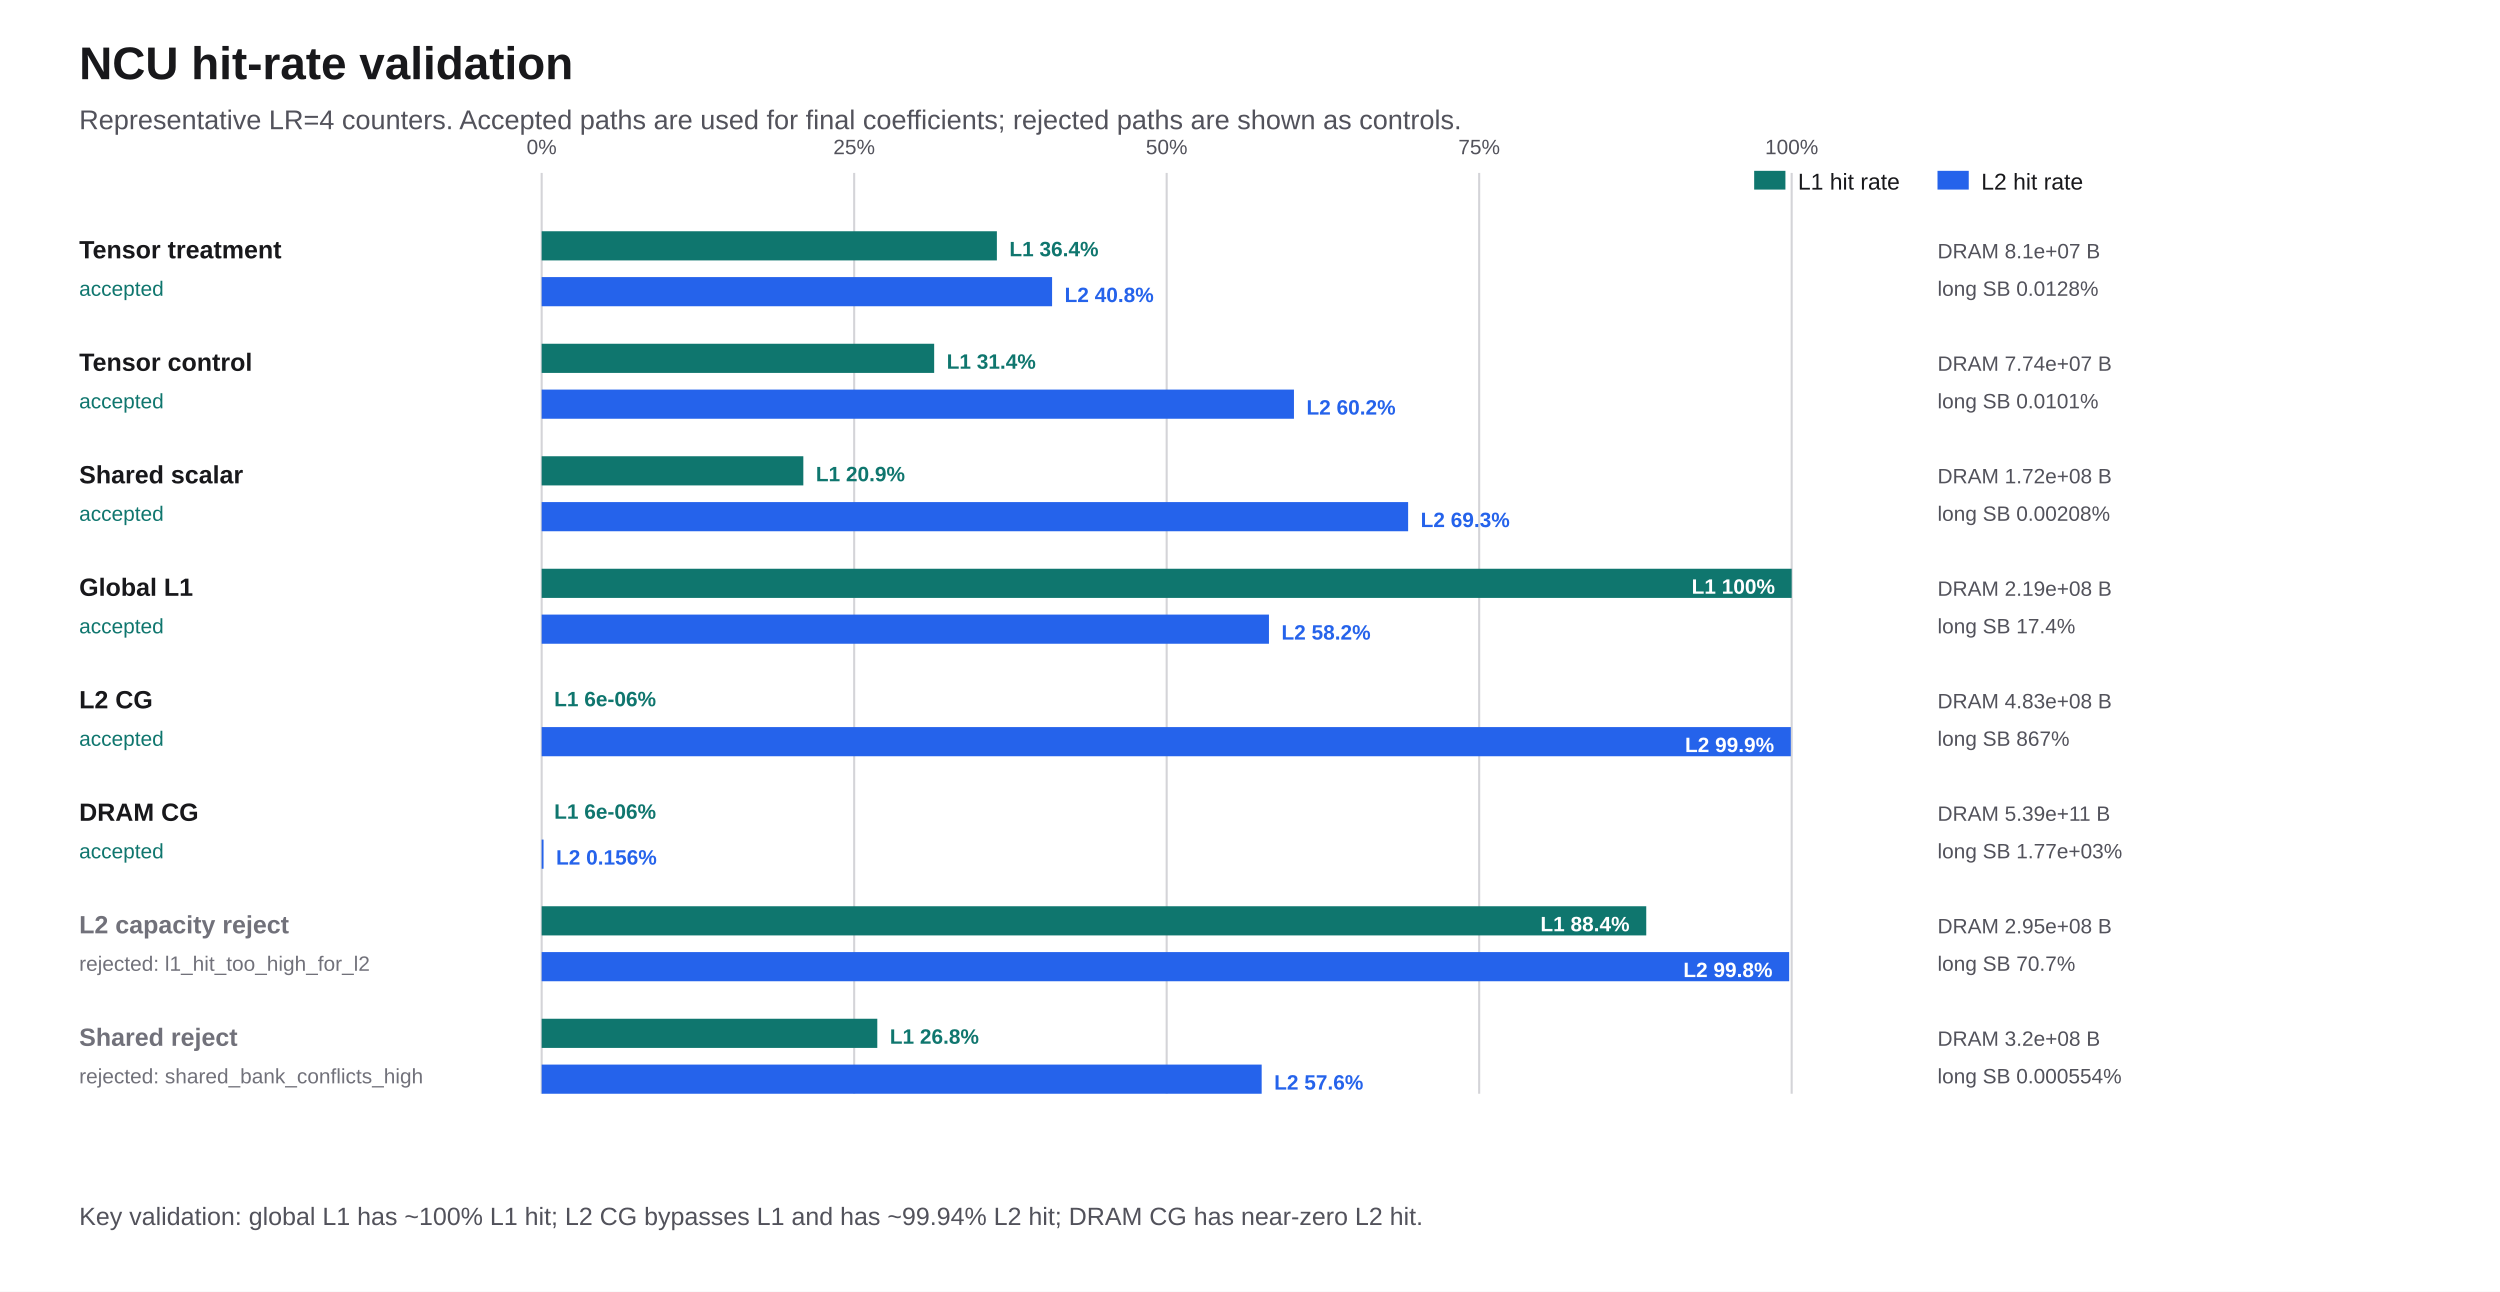
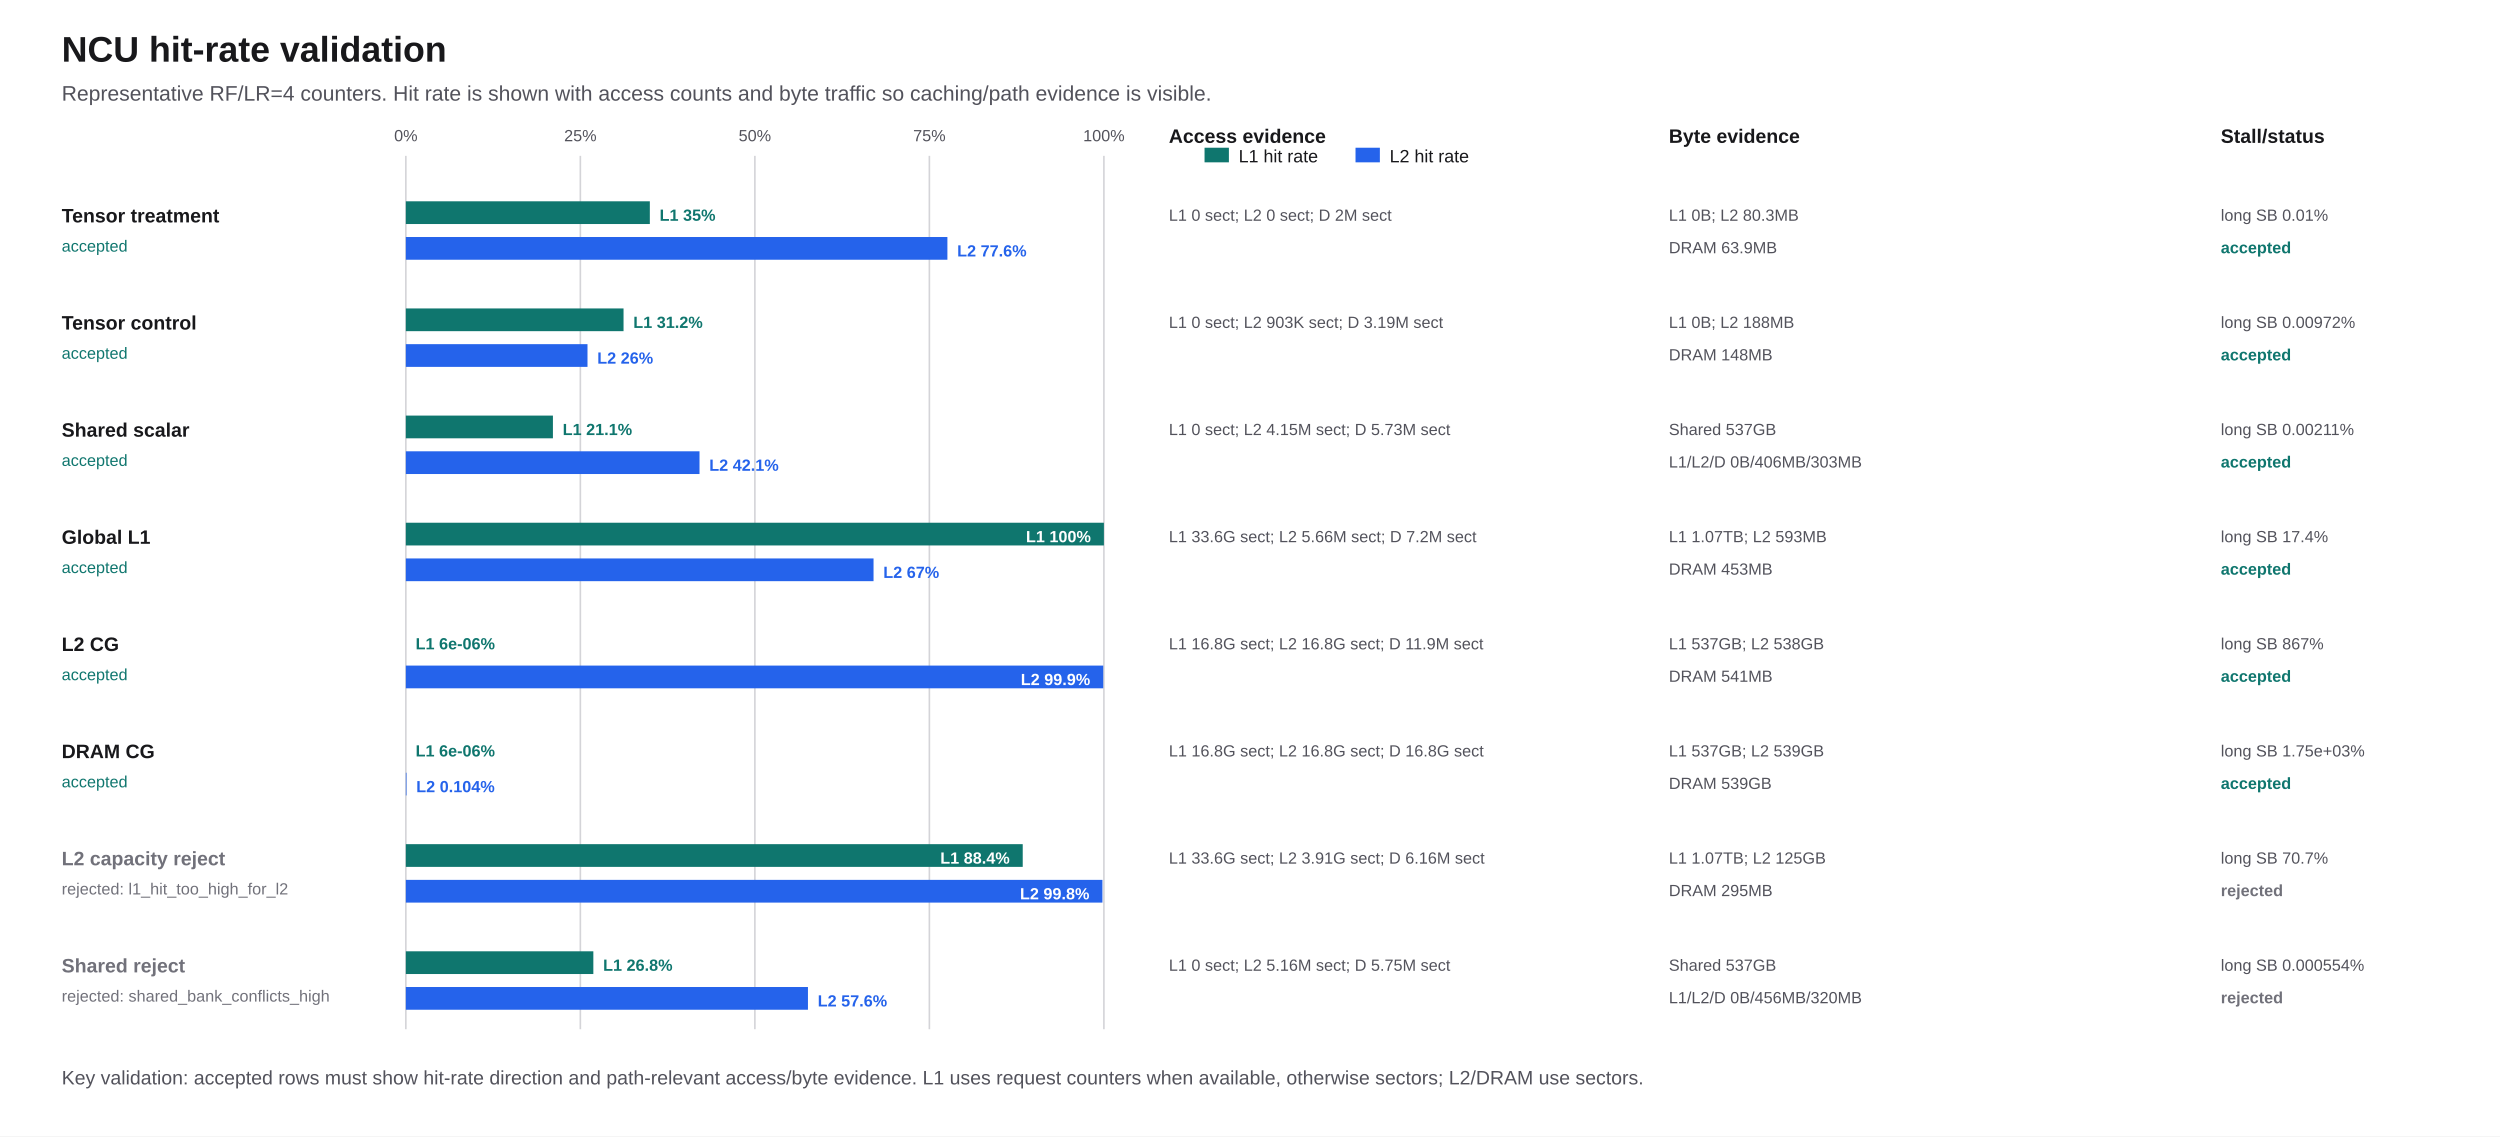
- <svg xmlns="http://www.w3.org/2000/svg" width="1200" height="620" viewBox="0 0 1200 620">
+ <svg xmlns="http://www.w3.org/2000/svg" width="1540" height="700" viewBox="0 0 1540 700">
  <rect width="100%" height="100%" fill="#FFFFFF" />
  <text x="38.0" y="38.0" font-family="Arial, sans-serif" font-size="22" font-weight="700" fill="#18181B" text-anchor="start">NCU hit-rate validation</text>
-   <text x="38.0" y="62.0" font-family="Arial, sans-serif" font-size="13" font-weight="400" fill="#52525B" text-anchor="start">Representative LR=4 counters. Accepted paths are used for final coefficients; rejected paths are shown as controls.</text>
-   <line x1="260.0" y1="83.0" x2="260.0" y2="525.0" stroke="#D4D4D8" stroke-width="1.0" />
-   <text x="260.0" y="74.0" font-family="Arial, sans-serif" font-size="10" font-weight="400" fill="#52525B" text-anchor="middle">0%</text>
-   <line x1="410.0" y1="83.0" x2="410.0" y2="525.0" stroke="#D4D4D8" stroke-width="1.0" />
-   <text x="410.0" y="74.0" font-family="Arial, sans-serif" font-size="10" font-weight="400" fill="#52525B" text-anchor="middle">25%</text>
-   <line x1="560.0" y1="83.0" x2="560.0" y2="525.0" stroke="#D4D4D8" stroke-width="1.0" />
-   <text x="560.0" y="74.0" font-family="Arial, sans-serif" font-size="10" font-weight="400" fill="#52525B" text-anchor="middle">50%</text>
-   <line x1="710.0" y1="83.0" x2="710.0" y2="525.0" stroke="#D4D4D8" stroke-width="1.0" />
-   <text x="710.0" y="74.0" font-family="Arial, sans-serif" font-size="10" font-weight="400" fill="#52525B" text-anchor="middle">75%</text>
-   <line x1="860.0" y1="83.0" x2="860.0" y2="525.0" stroke="#D4D4D8" stroke-width="1.0" />
-   <text x="860.0" y="74.0" font-family="Arial, sans-serif" font-size="10" font-weight="400" fill="#52525B" text-anchor="middle">100%</text>
-   <text x="38.0" y="124.0" font-family="Arial, sans-serif" font-size="12" font-weight="700" fill="#18181B" text-anchor="start">Tensor treatment</text>
-   <text x="38.0" y="142.0" font-family="Arial, sans-serif" font-size="10" font-weight="400" fill="#0F766E" text-anchor="start">accepted</text>
-   <rect x="260.0" y="111.0" width="218.5" height="14.0" fill="#0F766E" />
-   <rect x="260.0" y="133.0" width="245.0" height="14.0" fill="#2563EB" />
-   <text x="484.5" y="123.0" font-family="Arial, sans-serif" font-size="10" font-weight="700" fill="#0F766E" text-anchor="start">L1 36.4%</text>
-   <text x="511.0" y="145.0" font-family="Arial, sans-serif" font-size="10" font-weight="700" fill="#2563EB" text-anchor="start">L2 40.8%</text>
-   <text x="930.0" y="124.0" font-family="Arial, sans-serif" font-size="10" font-weight="400" fill="#52525B" text-anchor="start">DRAM 8.1e+07 B</text>
-   <text x="930.0" y="142.0" font-family="Arial, sans-serif" font-size="10" font-weight="400" fill="#52525B" text-anchor="start">long SB 0.0128%</text>
-   <text x="38.0" y="178.0" font-family="Arial, sans-serif" font-size="12" font-weight="700" fill="#18181B" text-anchor="start">Tensor control</text>
-   <text x="38.0" y="196.0" font-family="Arial, sans-serif" font-size="10" font-weight="400" fill="#0F766E" text-anchor="start">accepted</text>
-   <rect x="260.0" y="165.0" width="188.4" height="14.0" fill="#0F766E" />
-   <rect x="260.0" y="187.0" width="361.1" height="14.0" fill="#2563EB" />
-   <text x="454.4" y="177.0" font-family="Arial, sans-serif" font-size="10" font-weight="700" fill="#0F766E" text-anchor="start">L1 31.4%</text>
-   <text x="627.1" y="199.0" font-family="Arial, sans-serif" font-size="10" font-weight="700" fill="#2563EB" text-anchor="start">L2 60.2%</text>
-   <text x="930.0" y="178.0" font-family="Arial, sans-serif" font-size="10" font-weight="400" fill="#52525B" text-anchor="start">DRAM 7.74e+07 B</text>
-   <text x="930.0" y="196.0" font-family="Arial, sans-serif" font-size="10" font-weight="400" fill="#52525B" text-anchor="start">long SB 0.0101%</text>
-   <text x="38.0" y="232.0" font-family="Arial, sans-serif" font-size="12" font-weight="700" fill="#18181B" text-anchor="start">Shared scalar</text>
-   <text x="38.0" y="250.0" font-family="Arial, sans-serif" font-size="10" font-weight="400" fill="#0F766E" text-anchor="start">accepted</text>
-   <rect x="260.0" y="219.0" width="125.6" height="14.0" fill="#0F766E" />
-   <rect x="260.0" y="241.0" width="415.9" height="14.0" fill="#2563EB" />
-   <text x="391.6" y="231.0" font-family="Arial, sans-serif" font-size="10" font-weight="700" fill="#0F766E" text-anchor="start">L1 20.9%</text>
-   <text x="681.9" y="253.0" font-family="Arial, sans-serif" font-size="10" font-weight="700" fill="#2563EB" text-anchor="start">L2 69.3%</text>
-   <text x="930.0" y="232.0" font-family="Arial, sans-serif" font-size="10" font-weight="400" fill="#52525B" text-anchor="start">DRAM 1.72e+08 B</text>
-   <text x="930.0" y="250.0" font-family="Arial, sans-serif" font-size="10" font-weight="400" fill="#52525B" text-anchor="start">long SB 0.00208%</text>
-   <text x="38.0" y="286.0" font-family="Arial, sans-serif" font-size="12" font-weight="700" fill="#18181B" text-anchor="start">Global L1</text>
-   <text x="38.0" y="304.0" font-family="Arial, sans-serif" font-size="10" font-weight="400" fill="#0F766E" text-anchor="start">accepted</text>
-   <rect x="260.0" y="273.0" width="600.0" height="14.0" fill="#0F766E" />
-   <rect x="260.0" y="295.0" width="349.1" height="14.0" fill="#2563EB" />
-   <text x="852.0" y="285.0" font-family="Arial, sans-serif" font-size="10" font-weight="700" fill="#FFFFFF" text-anchor="end">L1 100%</text>
-   <text x="615.1" y="307.0" font-family="Arial, sans-serif" font-size="10" font-weight="700" fill="#2563EB" text-anchor="start">L2 58.2%</text>
-   <text x="930.0" y="286.0" font-family="Arial, sans-serif" font-size="10" font-weight="400" fill="#52525B" text-anchor="start">DRAM 2.19e+08 B</text>
-   <text x="930.0" y="304.0" font-family="Arial, sans-serif" font-size="10" font-weight="400" fill="#52525B" text-anchor="start">long SB 17.4%</text>
-   <text x="38.0" y="340.0" font-family="Arial, sans-serif" font-size="12" font-weight="700" fill="#18181B" text-anchor="start">L2 CG</text>
-   <text x="38.0" y="358.0" font-family="Arial, sans-serif" font-size="10" font-weight="400" fill="#0F766E" text-anchor="start">accepted</text>
-   <rect x="260.0" y="327.0" width="0.0" height="14.0" fill="#0F766E" />
-   <rect x="260.0" y="349.0" width="599.6" height="14.0" fill="#2563EB" />
-   <text x="266.0" y="339.0" font-family="Arial, sans-serif" font-size="10" font-weight="700" fill="#0F766E" text-anchor="start">L1 6e-06%</text>
-   <text x="851.6" y="361.0" font-family="Arial, sans-serif" font-size="10" font-weight="700" fill="#FFFFFF" text-anchor="end">L2 99.9%</text>
-   <text x="930.0" y="340.0" font-family="Arial, sans-serif" font-size="10" font-weight="400" fill="#52525B" text-anchor="start">DRAM 4.83e+08 B</text>
-   <text x="930.0" y="358.0" font-family="Arial, sans-serif" font-size="10" font-weight="400" fill="#52525B" text-anchor="start">long SB 867%</text>
-   <text x="38.0" y="394.0" font-family="Arial, sans-serif" font-size="12" font-weight="700" fill="#18181B" text-anchor="start">DRAM CG</text>
-   <text x="38.0" y="412.0" font-family="Arial, sans-serif" font-size="10" font-weight="400" fill="#0F766E" text-anchor="start">accepted</text>
-   <rect x="260.0" y="381.0" width="0.0" height="14.0" fill="#0F766E" />
-   <rect x="260.0" y="403.0" width="0.9" height="14.0" fill="#2563EB" />
-   <text x="266.0" y="393.0" font-family="Arial, sans-serif" font-size="10" font-weight="700" fill="#0F766E" text-anchor="start">L1 6e-06%</text>
-   <text x="266.9" y="415.0" font-family="Arial, sans-serif" font-size="10" font-weight="700" fill="#2563EB" text-anchor="start">L2 0.156%</text>
-   <text x="930.0" y="394.0" font-family="Arial, sans-serif" font-size="10" font-weight="400" fill="#52525B" text-anchor="start">DRAM 5.39e+11 B</text>
-   <text x="930.0" y="412.0" font-family="Arial, sans-serif" font-size="10" font-weight="400" fill="#52525B" text-anchor="start">long SB 1.77e+03%</text>
-   <text x="38.0" y="448.0" font-family="Arial, sans-serif" font-size="12" font-weight="700" fill="#71717A" text-anchor="start">L2 capacity reject</text>
-   <text x="38.0" y="466.0" font-family="Arial, sans-serif" font-size="10" font-weight="400" fill="#71717A" text-anchor="start">rejected: l1_hit_too_high_for_l2</text>
-   <rect x="260.0" y="435.0" width="530.2" height="14.0" fill="#0F766E" />
-   <rect x="260.0" y="457.0" width="598.8" height="14.0" fill="#2563EB" />
-   <text x="782.2" y="447.0" font-family="Arial, sans-serif" font-size="10" font-weight="700" fill="#FFFFFF" text-anchor="end">L1 88.4%</text>
-   <text x="850.8" y="469.0" font-family="Arial, sans-serif" font-size="10" font-weight="700" fill="#FFFFFF" text-anchor="end">L2 99.8%</text>
-   <text x="930.0" y="448.0" font-family="Arial, sans-serif" font-size="10" font-weight="400" fill="#52525B" text-anchor="start">DRAM 2.95e+08 B</text>
-   <text x="930.0" y="466.0" font-family="Arial, sans-serif" font-size="10" font-weight="400" fill="#52525B" text-anchor="start">long SB 70.7%</text>
-   <text x="38.0" y="502.0" font-family="Arial, sans-serif" font-size="12" font-weight="700" fill="#71717A" text-anchor="start">Shared reject</text>
-   <text x="38.0" y="520.0" font-family="Arial, sans-serif" font-size="10" font-weight="400" fill="#71717A" text-anchor="start">rejected: shared_bank_conflicts_high</text>
-   <rect x="260.0" y="489.0" width="161.1" height="14.0" fill="#0F766E" />
-   <rect x="260.0" y="511.0" width="345.6" height="14.0" fill="#2563EB" />
-   <text x="427.1" y="501.0" font-family="Arial, sans-serif" font-size="10" font-weight="700" fill="#0F766E" text-anchor="start">L1 26.8%</text>
-   <text x="611.6" y="523.0" font-family="Arial, sans-serif" font-size="10" font-weight="700" fill="#2563EB" text-anchor="start">L2 57.6%</text>
-   <text x="930.0" y="502.0" font-family="Arial, sans-serif" font-size="10" font-weight="400" fill="#52525B" text-anchor="start">DRAM 3.2e+08 B</text>
-   <text x="930.0" y="520.0" font-family="Arial, sans-serif" font-size="10" font-weight="400" fill="#52525B" text-anchor="start">long SB 0.000554%</text>
-   <rect x="842.0" y="82.0" width="15.0" height="9.0" fill="#0F766E" />
-   <text x="863.0" y="91.0" font-family="Arial, sans-serif" font-size="11" font-weight="400" fill="#18181B" text-anchor="start">L1 hit rate</text>
-   <rect x="930.0" y="82.0" width="15.0" height="9.0" fill="#2563EB" />
-   <text x="951.0" y="91.0" font-family="Arial, sans-serif" font-size="11" font-weight="400" fill="#18181B" text-anchor="start">L2 hit rate</text>
-   <text x="38.0" y="588.0" font-family="Arial, sans-serif" font-size="12" font-weight="400" fill="#52525B" text-anchor="start">Key validation: global L1 has ~100% L1 hit; L2 CG bypasses L1 and has ~99.94% L2 hit; DRAM CG has near-zero L2 hit.</text>
+   <text x="38.0" y="62.0" font-family="Arial, sans-serif" font-size="13" font-weight="400" fill="#52525B" text-anchor="start">Representative RF/LR=4 counters. Hit rate is shown with access counts and byte traffic so caching/path evidence is visible.</text>
+   <line x1="250.0" y1="96.0" x2="250.0" y2="634.0" stroke="#D4D4D8" stroke-width="1.0" />
+   <text x="250.0" y="87.0" font-family="Arial, sans-serif" font-size="10" font-weight="400" fill="#52525B" text-anchor="middle">0%</text>
+   <line x1="357.5" y1="96.0" x2="357.5" y2="634.0" stroke="#D4D4D8" stroke-width="1.0" />
+   <text x="357.5" y="87.0" font-family="Arial, sans-serif" font-size="10" font-weight="400" fill="#52525B" text-anchor="middle">25%</text>
+   <line x1="465.0" y1="96.0" x2="465.0" y2="634.0" stroke="#D4D4D8" stroke-width="1.0" />
+   <text x="465.0" y="87.0" font-family="Arial, sans-serif" font-size="10" font-weight="400" fill="#52525B" text-anchor="middle">50%</text>
+   <line x1="572.5" y1="96.0" x2="572.5" y2="634.0" stroke="#D4D4D8" stroke-width="1.0" />
+   <text x="572.5" y="87.0" font-family="Arial, sans-serif" font-size="10" font-weight="400" fill="#52525B" text-anchor="middle">75%</text>
+   <line x1="680.0" y1="96.0" x2="680.0" y2="634.0" stroke="#D4D4D8" stroke-width="1.0" />
+   <text x="680.0" y="87.0" font-family="Arial, sans-serif" font-size="10" font-weight="400" fill="#52525B" text-anchor="middle">100%</text>
+   <text x="720.0" y="88.0" font-family="Arial, sans-serif" font-size="12" font-weight="700" fill="#18181B" text-anchor="start">Access evidence</text>
+   <text x="1028.0" y="88.0" font-family="Arial, sans-serif" font-size="12" font-weight="700" fill="#18181B" text-anchor="start">Byte evidence</text>
+   <text x="1368.0" y="88.0" font-family="Arial, sans-serif" font-size="12" font-weight="700" fill="#18181B" text-anchor="start">Stall/status</text>
+   <text x="38.0" y="137.0" font-family="Arial, sans-serif" font-size="12" font-weight="700" fill="#18181B" text-anchor="start">Tensor treatment</text>
+   <text x="38.0" y="155.0" font-family="Arial, sans-serif" font-size="10" font-weight="400" fill="#0F766E" text-anchor="start">accepted</text>
+   <rect x="250.0" y="124.0" width="150.3" height="14.0" fill="#0F766E" />
+   <rect x="250.0" y="146.0" width="333.6" height="14.0" fill="#2563EB" />
+   <text x="406.3" y="136.0" font-family="Arial, sans-serif" font-size="10" font-weight="700" fill="#0F766E" text-anchor="start">L1 35%</text>
+   <text x="589.6" y="158.0" font-family="Arial, sans-serif" font-size="10" font-weight="700" fill="#2563EB" text-anchor="start">L2 77.6%</text>
+   <text x="720.0" y="136.0" font-family="Arial, sans-serif" font-size="10" font-weight="400" fill="#52525B" text-anchor="start">L1 0 sect; L2 0 sect; D 2M sect</text>
+   <text x="1028.0" y="136.0" font-family="Arial, sans-serif" font-size="10" font-weight="400" fill="#52525B" text-anchor="start">L1 0B; L2 80.3MB</text>
+   <text x="1028.0" y="156.0" font-family="Arial, sans-serif" font-size="10" font-weight="400" fill="#52525B" text-anchor="start">DRAM 63.9MB</text>
+   <text x="1368.0" y="136.0" font-family="Arial, sans-serif" font-size="10" font-weight="400" fill="#52525B" text-anchor="start">long SB 0.01%</text>
+   <text x="1368.0" y="156.0" font-family="Arial, sans-serif" font-size="10" font-weight="700" fill="#0F766E" text-anchor="start">accepted</text>
+   <text x="38.0" y="203.0" font-family="Arial, sans-serif" font-size="12" font-weight="700" fill="#18181B" text-anchor="start">Tensor control</text>
+   <text x="38.0" y="221.0" font-family="Arial, sans-serif" font-size="10" font-weight="400" fill="#0F766E" text-anchor="start">accepted</text>
+   <rect x="250.0" y="190.0" width="134.1" height="14.0" fill="#0F766E" />
+   <rect x="250.0" y="212.0" width="111.9" height="14.0" fill="#2563EB" />
+   <text x="390.1" y="202.0" font-family="Arial, sans-serif" font-size="10" font-weight="700" fill="#0F766E" text-anchor="start">L1 31.2%</text>
+   <text x="367.9" y="224.0" font-family="Arial, sans-serif" font-size="10" font-weight="700" fill="#2563EB" text-anchor="start">L2 26%</text>
+   <text x="720.0" y="202.0" font-family="Arial, sans-serif" font-size="10" font-weight="400" fill="#52525B" text-anchor="start">L1 0 sect; L2 903K sect; D 3.19M sect</text>
+   <text x="1028.0" y="202.0" font-family="Arial, sans-serif" font-size="10" font-weight="400" fill="#52525B" text-anchor="start">L1 0B; L2 188MB</text>
+   <text x="1028.0" y="222.0" font-family="Arial, sans-serif" font-size="10" font-weight="400" fill="#52525B" text-anchor="start">DRAM 148MB</text>
+   <text x="1368.0" y="202.0" font-family="Arial, sans-serif" font-size="10" font-weight="400" fill="#52525B" text-anchor="start">long SB 0.00972%</text>
+   <text x="1368.0" y="222.0" font-family="Arial, sans-serif" font-size="10" font-weight="700" fill="#0F766E" text-anchor="start">accepted</text>
+   <text x="38.0" y="269.0" font-family="Arial, sans-serif" font-size="12" font-weight="700" fill="#18181B" text-anchor="start">Shared scalar</text>
+   <text x="38.0" y="287.0" font-family="Arial, sans-serif" font-size="10" font-weight="400" fill="#0F766E" text-anchor="start">accepted</text>
+   <rect x="250.0" y="256.0" width="90.6" height="14.0" fill="#0F766E" />
+   <rect x="250.0" y="278.0" width="180.9" height="14.0" fill="#2563EB" />
+   <text x="346.6" y="268.0" font-family="Arial, sans-serif" font-size="10" font-weight="700" fill="#0F766E" text-anchor="start">L1 21.1%</text>
+   <text x="436.9" y="290.0" font-family="Arial, sans-serif" font-size="10" font-weight="700" fill="#2563EB" text-anchor="start">L2 42.1%</text>
+   <text x="720.0" y="268.0" font-family="Arial, sans-serif" font-size="10" font-weight="400" fill="#52525B" text-anchor="start">L1 0 sect; L2 4.15M sect; D 5.73M sect</text>
+   <text x="1028.0" y="268.0" font-family="Arial, sans-serif" font-size="10" font-weight="400" fill="#52525B" text-anchor="start">Shared 537GB</text>
+   <text x="1028.0" y="288.0" font-family="Arial, sans-serif" font-size="10" font-weight="400" fill="#52525B" text-anchor="start">L1/L2/D 0B/406MB/303MB</text>
+   <text x="1368.0" y="268.0" font-family="Arial, sans-serif" font-size="10" font-weight="400" fill="#52525B" text-anchor="start">long SB 0.00211%</text>
+   <text x="1368.0" y="288.0" font-family="Arial, sans-serif" font-size="10" font-weight="700" fill="#0F766E" text-anchor="start">accepted</text>
+   <text x="38.0" y="335.0" font-family="Arial, sans-serif" font-size="12" font-weight="700" fill="#18181B" text-anchor="start">Global L1</text>
+   <text x="38.0" y="353.0" font-family="Arial, sans-serif" font-size="10" font-weight="400" fill="#0F766E" text-anchor="start">accepted</text>
+   <rect x="250.0" y="322.0" width="430.0" height="14.0" fill="#0F766E" />
+   <rect x="250.0" y="344.0" width="288.1" height="14.0" fill="#2563EB" />
+   <text x="672.0" y="334.0" font-family="Arial, sans-serif" font-size="10" font-weight="700" fill="#FFFFFF" text-anchor="end">L1 100%</text>
+   <text x="544.1" y="356.0" font-family="Arial, sans-serif" font-size="10" font-weight="700" fill="#2563EB" text-anchor="start">L2 67%</text>
+   <text x="720.0" y="334.0" font-family="Arial, sans-serif" font-size="10" font-weight="400" fill="#52525B" text-anchor="start">L1 33.6G sect; L2 5.66M sect; D 7.2M sect</text>
+   <text x="1028.0" y="334.0" font-family="Arial, sans-serif" font-size="10" font-weight="400" fill="#52525B" text-anchor="start">L1 1.07TB; L2 593MB</text>
+   <text x="1028.0" y="354.0" font-family="Arial, sans-serif" font-size="10" font-weight="400" fill="#52525B" text-anchor="start">DRAM 453MB</text>
+   <text x="1368.0" y="334.0" font-family="Arial, sans-serif" font-size="10" font-weight="400" fill="#52525B" text-anchor="start">long SB 17.4%</text>
+   <text x="1368.0" y="354.0" font-family="Arial, sans-serif" font-size="10" font-weight="700" fill="#0F766E" text-anchor="start">accepted</text>
+   <text x="38.0" y="401.0" font-family="Arial, sans-serif" font-size="12" font-weight="700" fill="#18181B" text-anchor="start">L2 CG</text>
+   <text x="38.0" y="419.0" font-family="Arial, sans-serif" font-size="10" font-weight="400" fill="#0F766E" text-anchor="start">accepted</text>
+   <rect x="250.0" y="388.0" width="0.0" height="14.0" fill="#0F766E" />
+   <rect x="250.0" y="410.0" width="429.6" height="14.0" fill="#2563EB" />
+   <text x="256.0" y="400.0" font-family="Arial, sans-serif" font-size="10" font-weight="700" fill="#0F766E" text-anchor="start">L1 6e-06%</text>
+   <text x="671.6" y="422.0" font-family="Arial, sans-serif" font-size="10" font-weight="700" fill="#FFFFFF" text-anchor="end">L2 99.9%</text>
+   <text x="720.0" y="400.0" font-family="Arial, sans-serif" font-size="10" font-weight="400" fill="#52525B" text-anchor="start">L1 16.8G sect; L2 16.8G sect; D 11.9M sect</text>
+   <text x="1028.0" y="400.0" font-family="Arial, sans-serif" font-size="10" font-weight="400" fill="#52525B" text-anchor="start">L1 537GB; L2 538GB</text>
+   <text x="1028.0" y="420.0" font-family="Arial, sans-serif" font-size="10" font-weight="400" fill="#52525B" text-anchor="start">DRAM 541MB</text>
+   <text x="1368.0" y="400.0" font-family="Arial, sans-serif" font-size="10" font-weight="400" fill="#52525B" text-anchor="start">long SB 867%</text>
+   <text x="1368.0" y="420.0" font-family="Arial, sans-serif" font-size="10" font-weight="700" fill="#0F766E" text-anchor="start">accepted</text>
+   <text x="38.0" y="467.0" font-family="Arial, sans-serif" font-size="12" font-weight="700" fill="#18181B" text-anchor="start">DRAM CG</text>
+   <text x="38.0" y="485.0" font-family="Arial, sans-serif" font-size="10" font-weight="400" fill="#0F766E" text-anchor="start">accepted</text>
+   <rect x="250.0" y="454.0" width="0.0" height="14.0" fill="#0F766E" />
+   <rect x="250.0" y="476.0" width="0.4" height="14.0" fill="#2563EB" />
+   <text x="256.0" y="466.0" font-family="Arial, sans-serif" font-size="10" font-weight="700" fill="#0F766E" text-anchor="start">L1 6e-06%</text>
+   <text x="256.4" y="488.0" font-family="Arial, sans-serif" font-size="10" font-weight="700" fill="#2563EB" text-anchor="start">L2 0.104%</text>
+   <text x="720.0" y="466.0" font-family="Arial, sans-serif" font-size="10" font-weight="400" fill="#52525B" text-anchor="start">L1 16.8G sect; L2 16.8G sect; D 16.8G sect</text>
+   <text x="1028.0" y="466.0" font-family="Arial, sans-serif" font-size="10" font-weight="400" fill="#52525B" text-anchor="start">L1 537GB; L2 539GB</text>
+   <text x="1028.0" y="486.0" font-family="Arial, sans-serif" font-size="10" font-weight="400" fill="#52525B" text-anchor="start">DRAM 539GB</text>
+   <text x="1368.0" y="466.0" font-family="Arial, sans-serif" font-size="10" font-weight="400" fill="#52525B" text-anchor="start">long SB 1.75e+03%</text>
+   <text x="1368.0" y="486.0" font-family="Arial, sans-serif" font-size="10" font-weight="700" fill="#0F766E" text-anchor="start">accepted</text>
+   <text x="38.0" y="533.0" font-family="Arial, sans-serif" font-size="12" font-weight="700" fill="#71717A" text-anchor="start">L2 capacity reject</text>
+   <text x="38.0" y="551.0" font-family="Arial, sans-serif" font-size="10" font-weight="400" fill="#71717A" text-anchor="start">rejected: l1_hit_too_high_for_l2</text>
+   <rect x="250.0" y="520.0" width="380.0" height="14.0" fill="#0F766E" />
+   <rect x="250.0" y="542.0" width="429.1" height="14.0" fill="#2563EB" />
+   <text x="622.0" y="532.0" font-family="Arial, sans-serif" font-size="10" font-weight="700" fill="#FFFFFF" text-anchor="end">L1 88.4%</text>
+   <text x="671.1" y="554.0" font-family="Arial, sans-serif" font-size="10" font-weight="700" fill="#FFFFFF" text-anchor="end">L2 99.8%</text>
+   <text x="720.0" y="532.0" font-family="Arial, sans-serif" font-size="10" font-weight="400" fill="#52525B" text-anchor="start">L1 33.6G sect; L2 3.91G sect; D 6.16M sect</text>
+   <text x="1028.0" y="532.0" font-family="Arial, sans-serif" font-size="10" font-weight="400" fill="#52525B" text-anchor="start">L1 1.07TB; L2 125GB</text>
+   <text x="1028.0" y="552.0" font-family="Arial, sans-serif" font-size="10" font-weight="400" fill="#52525B" text-anchor="start">DRAM 295MB</text>
+   <text x="1368.0" y="532.0" font-family="Arial, sans-serif" font-size="10" font-weight="400" fill="#52525B" text-anchor="start">long SB 70.7%</text>
+   <text x="1368.0" y="552.0" font-family="Arial, sans-serif" font-size="10" font-weight="700" fill="#71717A" text-anchor="start">rejected</text>
+   <text x="38.0" y="599.0" font-family="Arial, sans-serif" font-size="12" font-weight="700" fill="#71717A" text-anchor="start">Shared reject</text>
+   <text x="38.0" y="617.0" font-family="Arial, sans-serif" font-size="10" font-weight="400" fill="#71717A" text-anchor="start">rejected: shared_bank_conflicts_high</text>
+   <rect x="250.0" y="586.0" width="115.5" height="14.0" fill="#0F766E" />
+   <rect x="250.0" y="608.0" width="247.7" height="14.0" fill="#2563EB" />
+   <text x="371.5" y="598.0" font-family="Arial, sans-serif" font-size="10" font-weight="700" fill="#0F766E" text-anchor="start">L1 26.8%</text>
+   <text x="503.7" y="620.0" font-family="Arial, sans-serif" font-size="10" font-weight="700" fill="#2563EB" text-anchor="start">L2 57.6%</text>
+   <text x="720.0" y="598.0" font-family="Arial, sans-serif" font-size="10" font-weight="400" fill="#52525B" text-anchor="start">L1 0 sect; L2 5.16M sect; D 5.75M sect</text>
+   <text x="1028.0" y="598.0" font-family="Arial, sans-serif" font-size="10" font-weight="400" fill="#52525B" text-anchor="start">Shared 537GB</text>
+   <text x="1028.0" y="618.0" font-family="Arial, sans-serif" font-size="10" font-weight="400" fill="#52525B" text-anchor="start">L1/L2/D 0B/456MB/320MB</text>
+   <text x="1368.0" y="598.0" font-family="Arial, sans-serif" font-size="10" font-weight="400" fill="#52525B" text-anchor="start">long SB 0.000554%</text>
+   <text x="1368.0" y="618.0" font-family="Arial, sans-serif" font-size="10" font-weight="700" fill="#71717A" text-anchor="start">rejected</text>
+   <rect x="742.0" y="91.0" width="15.0" height="9.0" fill="#0F766E" />
+   <text x="763.0" y="100.0" font-family="Arial, sans-serif" font-size="11" font-weight="400" fill="#18181B" text-anchor="start">L1 hit rate</text>
+   <rect x="835.0" y="91.0" width="15.0" height="9.0" fill="#2563EB" />
+   <text x="856.0" y="100.0" font-family="Arial, sans-serif" font-size="11" font-weight="400" fill="#18181B" text-anchor="start">L2 hit rate</text>
+   <text x="38.0" y="668.0" font-family="Arial, sans-serif" font-size="12" font-weight="400" fill="#52525B" text-anchor="start">Key validation: accepted rows must show hit-rate direction and path-relevant access/byte evidence. L1 uses request counters when available, otherwise sectors; L2/DRAM use sectors.</text>
</svg>
